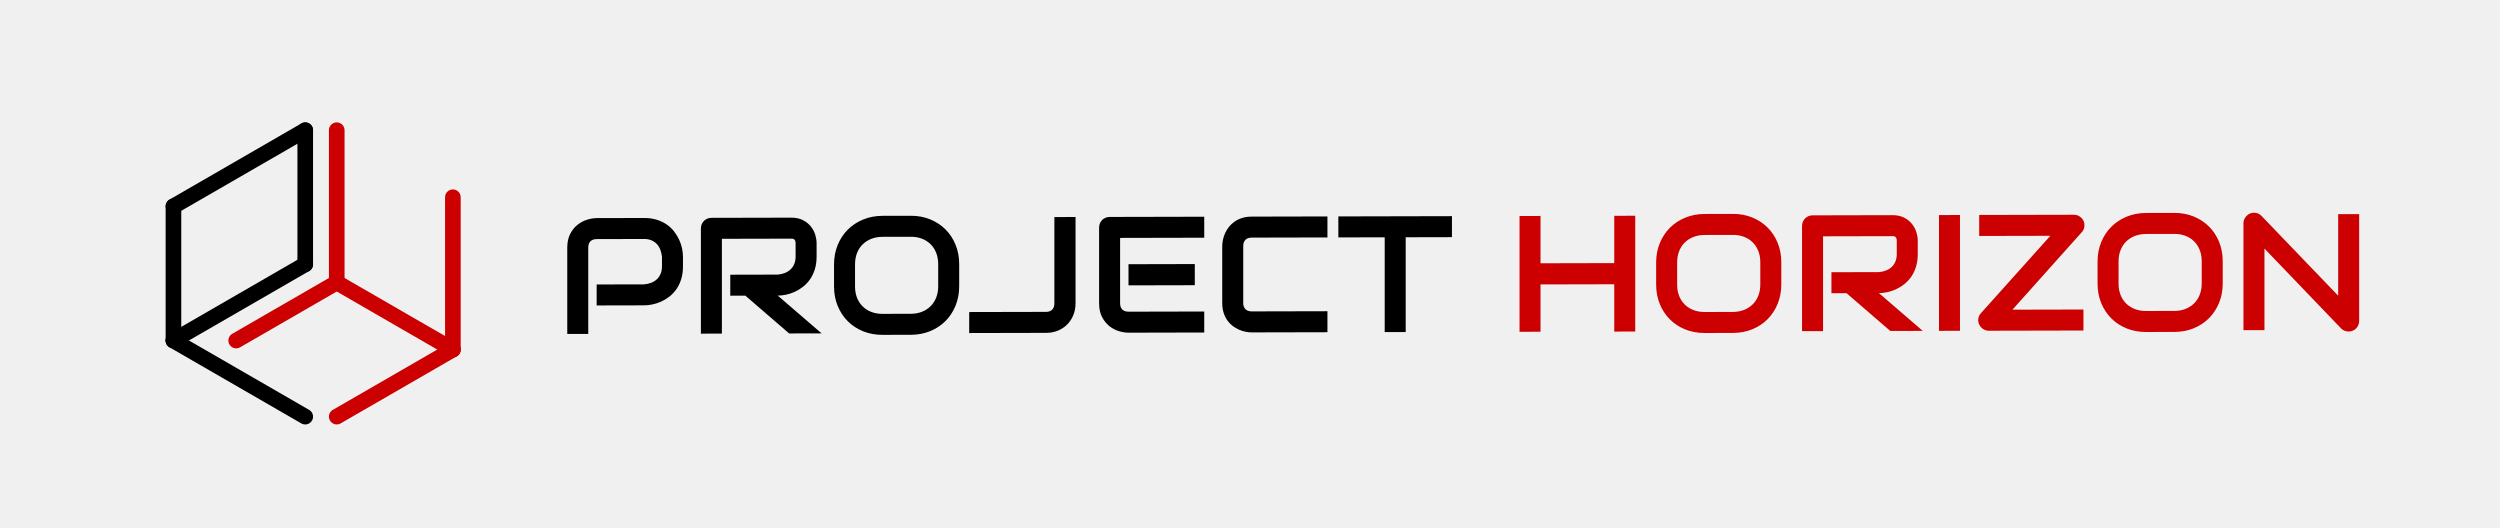
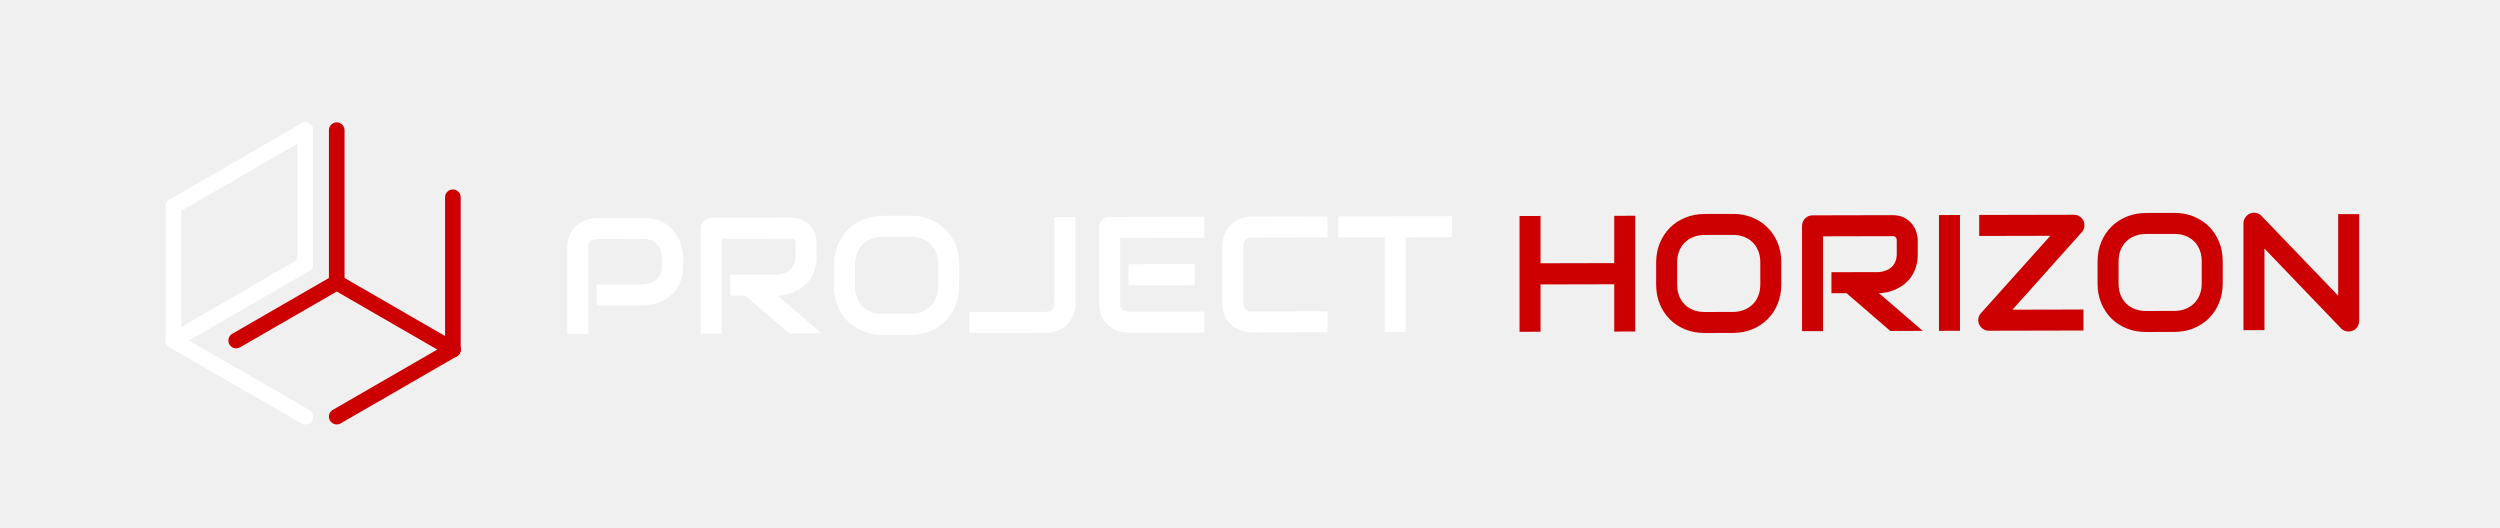
<svg xmlns="http://www.w3.org/2000/svg" version="1.1" viewBox="0.0 0.0 2560.0 540.0" fill="none" stroke="none" stroke-linecap="square" stroke-miterlimit="10">
  <clipPath id="p.0">
    <path d="m0 0l2560.0 0l0 540.0l-2560.0 0l0 -540.0z" clip-rule="nonzero" />
  </clipPath>
  <g clip-path="url(#p.0)">
-     <path fill="#000000" fill-opacity="0.0" d="m0 0l2560.0 0l0 540.0l-2560.0 0z" fill-rule="evenodd" />
-     <path fill="#000000" fill-opacity="0.0" d="m539.748 179.495l1864.252 -4.22l0 205.228l-1864.252 4.22z" fill-rule="evenodd" />
-     <path fill="#000000" d="m699.364 272.741q0 7.359 -1.828 13.16q-1.812 5.785 -4.922 10.214q-3.094 4.429 -7.156 7.579q-4.047 3.15 -8.469 5.144q-4.422 1.994 -8.938 2.911q-4.5 0.916 -8.469 0.925l-48.609 0.11l0 -21.484l48.609 -0.11q4.141 -0.353 7.484 -1.72q3.359 -1.367 5.75 -3.685q2.391 -2.334 3.719 -5.602q1.328 -3.269 1.328 -7.394l0 -9.766q-0.422 -4.046 -1.75 -7.434q-1.312 -3.388 -3.594 -5.773q-2.266 -2.401 -5.5 -3.753q-3.219 -1.352 -7.437 -1.343l-48.437 0.11q-4.312 0.01 -6.547 2.249q-2.219 2.239 -2.219 6.443l0 88.391l-21.5 0.049l0 -88.391q0 -8.266 3.016 -14.054q3.016 -5.804 7.516 -9.361q4.516 -3.573 9.797 -5.194q5.297 -1.621 9.766 -1.631l48.609 -0.11q7.281 -0.016 13.062 1.83q5.797 1.846 10.219 4.946q4.422 3.084 7.516 7.139q3.109 4.04 5.125 8.457q2.031 4.417 2.938 8.915q0.922 4.498 0.922 8.467l0 9.766zm136.832 -10.075q0 7.359 -1.828 13.16q-1.812 5.785 -4.922 10.214q-3.094 4.429 -7.156 7.594q-4.047 3.15 -8.469 5.191q-4.422 2.026 -8.922 2.942q-4.5 0.916 -8.469 0.925l44.891 38.68l-33.234 0.075l-44.812 -38.68l-15.469 0.035l0 -21.5l48.625 -0.11q4.047 -0.337 7.391 -1.704q3.344 -1.367 5.781 -3.685q2.453 -2.334 3.766 -5.602q1.328 -3.269 1.328 -7.487l0 -13.547q0 -1.828 -0.453 -2.765q-0.453 -0.952 -1.156 -1.404q-0.703 -0.467 -1.5 -0.543q-0.781 -0.076 -1.438 -0.075l-70.937 0.161l0 97.063l-21.5 0.049l0 -107.735q0 -2.234 0.828 -4.221q0.828 -1.986 2.266 -3.474q1.453 -1.488 3.438 -2.32q1.984 -0.833 4.297 -0.838l81.609 -0.185q7.188 -0.016 12.141 2.582q4.969 2.583 8.062 6.513q3.109 3.915 4.469 8.459q1.375 4.544 1.375 8.513l0 13.719zm146.012 30.435q0 10.828 -3.734 19.93q-3.719 9.102 -10.328 15.742q-6.609 6.624 -15.672 10.332q-9.047 3.692 -19.719 3.717l-29.094 0.066q-10.672 0.024 -19.766 -3.627q-9.094 -3.667 -15.719 -10.261q-6.609 -6.61 -10.375 -15.695q-3.75 -9.085 -3.75 -19.913l0 -22.656q0 -10.75 3.75 -19.884q3.766 -9.149 10.375 -15.742q6.625 -6.593 15.719 -10.332q9.094 -3.739 19.766 -3.764l29.094 -0.066q10.672 -0.024 19.719 3.674q9.062 3.698 15.672 10.261q6.609 6.563 10.328 15.695q3.734 9.117 3.734 19.867l0 22.656zm-21.5 -22.608q0 -6.359 -2.031 -11.527q-2.016 -5.167 -5.703 -8.831q-3.672 -3.679 -8.844 -5.683q-5.172 -2.02 -11.375 -2.006l-29.094 0.066q-6.281 0.014 -11.453 2.057q-5.172 2.027 -8.891 5.723q-3.719 3.68 -5.75 8.857q-2.016 5.176 -2.016 11.536l0 22.656q0 6.359 2.016 11.527q2.031 5.167 5.75 8.846q3.719 3.663 8.891 5.683q5.172 2.004 11.453 1.99l28.937 -0.066q6.281 -0.014 11.438 -2.042q5.172 -2.043 8.891 -5.723q3.734 -3.696 5.75 -8.872q2.031 -5.176 2.031 -11.536l0 -22.656zm140.644 40.119q0 6.438 -2.234 11.989q-2.234 5.536 -6.25 9.608q-4.0 4.056 -9.547 6.35q-5.547 2.278 -12.078 2.293l-78.781 0.178l0 -21.5l78.781 -0.178q3.969 -0.009 6.203 -2.28q2.234 -2.286 2.234 -6.411l0 -88.391l21.672 -0.049l0 88.391zm122.116 -18.558l-67.891 0.154l0 -21.656l67.891 -0.154l0 21.656zm9.672 48.431l-77.562 0.176q-4.453 0.01 -9.75 -1.54q-5.297 -1.566 -9.797 -5.15q-4.5 -3.584 -7.531 -9.327q-3.016 -5.743 -3.016 -14.087l0 -77.563q0 -2.234 0.828 -4.221q0.828 -1.986 2.266 -3.474q1.453 -1.488 3.438 -2.32q1.984 -0.833 4.297 -0.838l96.828 -0.219l0 21.5l-86.156 0.195l0 66.891q0 4.203 2.234 6.432q2.234 2.229 6.531 2.22l77.391 -0.175l0 21.5zm126.161 -0.286l-77.547 0.176q-2.984 0.007 -6.422 -0.689q-3.422 -0.695 -6.766 -2.172q-3.344 -1.477 -6.406 -3.829q-3.062 -2.352 -5.422 -5.691q-2.359 -3.354 -3.766 -7.773q-1.406 -4.419 -1.406 -9.95l0 -58.219q0 -2.969 0.703 -6.392q0.703 -3.439 2.188 -6.786q1.5 -3.363 3.891 -6.415q2.406 -3.068 5.75 -5.435q3.344 -2.367 7.719 -3.783q4.391 -1.416 9.937 -1.429l77.547 -0.176l0 21.5l-77.547 0.176q-4.219 0.01 -6.453 2.249q-2.234 2.239 -2.234 6.614l0 58.047q0 4.125 2.266 6.401q2.281 2.26 6.422 2.251l77.547 -0.176l0 21.5zm127.5 -97.351l-47.375 0.107l0 97.063l-21.5 0.049l0 -97.063l-47.453 0.107l0 -21.5l116.328 -0.263l0 21.5z" fill-rule="nonzero" />
+     <path fill="#ffffff" fill-opacity="0.0" d="m0 0l2560.0 0l0 540.0l-2560.0 0z" fill-rule="evenodd" />
+     <path fill="#ffffff" fill-opacity="0.0" d="m539.748 179.495l1864.252 -4.22l0 205.228l-1864.252 4.22z" fill-rule="evenodd" />
+     <path fill="#ffffff" d="m699.364 272.741q0 7.359 -1.828 13.16q-1.812 5.785 -4.922 10.214q-3.094 4.429 -7.156 7.579q-4.047 3.15 -8.469 5.144q-4.422 1.994 -8.938 2.911q-4.5 0.916 -8.469 0.925l-48.609 0.11l0 -21.484l48.609 -0.11q4.141 -0.353 7.484 -1.72q3.359 -1.367 5.75 -3.685q2.391 -2.334 3.719 -5.602q1.328 -3.269 1.328 -7.394l0 -9.766q-0.422 -4.046 -1.75 -7.434q-1.312 -3.388 -3.594 -5.773q-2.266 -2.401 -5.5 -3.753q-3.219 -1.352 -7.437 -1.343l-48.437 0.11q-4.312 0.01 -6.547 2.249q-2.219 2.239 -2.219 6.443l0 88.391l-21.5 0.049l0 -88.391q0 -8.266 3.016 -14.054q3.016 -5.804 7.516 -9.361q4.516 -3.573 9.797 -5.194q5.297 -1.621 9.766 -1.631l48.609 -0.11q7.281 -0.016 13.062 1.83q5.797 1.846 10.219 4.946q4.422 3.084 7.516 7.139q3.109 4.04 5.125 8.457q2.031 4.417 2.938 8.915q0.922 4.498 0.922 8.467l0 9.766zm136.832 -10.075q0 7.359 -1.828 13.16q-1.812 5.785 -4.922 10.214q-3.094 4.429 -7.156 7.594q-4.047 3.15 -8.469 5.191q-4.422 2.026 -8.922 2.942q-4.5 0.916 -8.469 0.925l44.891 38.68l-33.234 0.075l-44.812 -38.68l-15.469 0.035l0 -21.5l48.625 -0.11q4.047 -0.337 7.391 -1.704q3.344 -1.367 5.781 -3.685q2.453 -2.334 3.766 -5.602q1.328 -3.269 1.328 -7.487l0 -13.547q0 -1.828 -0.453 -2.765q-0.453 -0.952 -1.156 -1.404q-0.703 -0.467 -1.5 -0.543q-0.781 -0.076 -1.438 -0.075l-70.937 0.161l0 97.063l-21.5 0.049l0 -107.735q0 -2.234 0.828 -4.221q0.828 -1.986 2.266 -3.474q1.453 -1.488 3.438 -2.32q1.984 -0.833 4.297 -0.838l81.609 -0.185q7.188 -0.016 12.141 2.582q4.969 2.583 8.062 6.513q3.109 3.915 4.469 8.459q1.375 4.544 1.375 8.513l0 13.719zm146.012 30.435q0 10.828 -3.734 19.93q-3.719 9.102 -10.328 15.742q-6.609 6.624 -15.672 10.332q-9.047 3.692 -19.719 3.717l-29.094 0.066q-10.672 0.024 -19.766 -3.627q-9.094 -3.667 -15.719 -10.261q-6.609 -6.61 -10.375 -15.695q-3.75 -9.085 -3.75 -19.913l0 -22.656q0 -10.75 3.75 -19.884q3.766 -9.149 10.375 -15.742q6.625 -6.593 15.719 -10.332q9.094 -3.739 19.766 -3.764l29.094 -0.066q10.672 -0.024 19.719 3.674q9.062 3.698 15.672 10.261q6.609 6.563 10.328 15.695q3.734 9.117 3.734 19.867l0 22.656zm-21.5 -22.608q0 -6.359 -2.031 -11.527q-2.016 -5.167 -5.703 -8.831q-3.672 -3.679 -8.844 -5.683q-5.172 -2.02 -11.375 -2.006l-29.094 0.066q-6.281 0.014 -11.453 2.057q-5.172 2.027 -8.891 5.723q-3.719 3.68 -5.75 8.857q-2.016 5.176 -2.016 11.536l0 22.656q0 6.359 2.016 11.527q2.031 5.167 5.75 8.846q3.719 3.663 8.891 5.683q5.172 2.004 11.453 1.99l28.937 -0.066q6.281 -0.014 11.438 -2.042q5.172 -2.043 8.891 -5.723q3.734 -3.696 5.75 -8.872q2.031 -5.176 2.031 -11.536l0 -22.656zm140.644 40.119q0 6.438 -2.234 11.989q-2.234 5.536 -6.25 9.608q-4.0 4.056 -9.547 6.35q-5.547 2.278 -12.078 2.293l-78.781 0.178l0 -21.5l78.781 -0.178q3.969 -0.009 6.203 -2.28q2.234 -2.286 2.234 -6.411l0 -88.391l21.672 -0.049l0 88.391zm122.116 -18.558l-67.891 0.154l0 -21.656l67.891 -0.154l0 21.656zm9.672 48.431l-77.562 0.176q-4.453 0.01 -9.75 -1.54q-5.297 -1.566 -9.797 -5.15q-4.5 -3.584 -7.531 -9.327q-3.016 -5.743 -3.016 -14.087l0 -77.563q0 -2.234 0.828 -4.221q0.828 -1.986 2.266 -3.474q1.453 -1.488 3.438 -2.32q1.984 -0.833 4.297 -0.838l96.828 -0.219l0 21.5l-86.156 0.195l0 66.891q0 4.203 2.234 6.432q2.234 2.229 6.531 2.22l77.391 -0.175l0 21.5zm126.161 -0.286l-77.547 0.176q-2.984 0.007 -6.422 -0.689q-3.422 -0.695 -6.766 -2.172q-3.344 -1.477 -6.406 -3.829q-3.062 -2.352 -5.422 -5.691q-2.359 -3.354 -3.766 -7.773q-1.406 -4.419 -1.406 -9.95l0 -58.219q0 -2.969 0.703 -6.392q0.703 -3.439 2.188 -6.786q1.5 -3.363 3.891 -6.415q2.406 -3.068 5.75 -5.435q3.344 -2.367 7.719 -3.783q4.391 -1.416 9.937 -1.429l77.547 -0.176l0 21.5l-77.547 0.176q-4.219 0.01 -6.453 2.249q-2.234 2.239 -2.234 6.614l0 58.047q0 4.125 2.266 6.401q2.281 2.26 6.422 2.251l77.547 -0.176l0 21.5zm127.5 -97.351l-47.375 0.107l0 97.063l-21.5 0.049l0 -97.063l-47.453 0.107l0 -21.5l116.328 -0.263l0 21.5z" fill-rule="nonzero" />
    <path fill="#cc0000" d="m1577.491 269.597l75.5 -0.171l0 -48.453l21.484 -0.049l0 118.563l-21.484 0.049l0 -48.453l-75.5 0.171l0 48.453l-21.484 0.049l0 -118.563l21.484 -0.049l0 48.453zm246.561 21.598q0 10.828 -3.734 19.93q-3.719 9.102 -10.328 15.742q-6.609 6.624 -15.672 10.332q-9.047 3.692 -19.719 3.717l-29.094 0.066q-10.672 0.024 -19.766 -3.627q-9.094 -3.667 -15.719 -10.261q-6.609 -6.61 -10.375 -15.695q-3.75 -9.085 -3.75 -19.913l0 -22.656q0 -10.75 3.75 -19.884q3.766 -9.149 10.375 -15.742q6.625 -6.593 15.719 -10.332q9.094 -3.739 19.766 -3.764l29.094 -0.066q10.672 -0.024 19.719 3.674q9.062 3.698 15.672 10.261q6.609 6.563 10.328 15.695q3.734 9.117 3.734 19.867l0 22.656zm-21.5 -22.608q0 -6.359 -2.031 -11.527q-2.016 -5.167 -5.703 -8.831q-3.672 -3.679 -8.844 -5.683q-5.172 -2.02 -11.375 -2.006l-29.094 0.066q-6.281 0.014 -11.453 2.057q-5.172 2.027 -8.891 5.723q-3.719 3.68 -5.75 8.857q-2.016 5.176 -2.016 11.536l0 22.656q0 6.359 2.016 11.527q2.031 5.167 5.75 8.846q3.719 3.663 8.891 5.683q5.172 2.004 11.453 1.99l28.937 -0.066q6.281 -0.014 11.438 -2.042q5.172 -2.043 8.891 -5.723q3.734 -3.696 5.75 -8.872q2.031 -5.176 2.031 -11.536l0 -22.656zm161.228 -8.474q0 7.359 -1.828 13.16q-1.812 5.785 -4.922 10.214q-3.094 4.429 -7.156 7.594q-4.047 3.15 -8.469 5.191q-4.422 2.026 -8.922 2.942q-4.5 0.916 -8.469 0.925l44.891 38.68l-33.234 0.075l-44.812 -38.68l-15.469 0.035l0 -21.5l48.625 -0.11q4.047 -0.337 7.391 -1.704q3.344 -1.367 5.781 -3.685q2.453 -2.334 3.766 -5.602q1.328 -3.269 1.328 -7.487l0 -13.547q0 -1.828 -0.453 -2.765q-0.453 -0.952 -1.156 -1.404q-0.703 -0.467 -1.5 -0.543q-0.781 -0.076 -1.437 -0.075l-70.937 0.161l0 97.063l-21.5 0.049l0 -107.735q0 -2.234 0.828 -4.221q0.828 -1.986 2.266 -3.474q1.453 -1.488 3.438 -2.32q1.984 -0.833 4.297 -0.838l81.609 -0.185q7.187 -0.016 12.141 2.582q4.969 2.583 8.062 6.513q3.109 3.915 4.469 8.459q1.375 4.544 1.375 8.513l0 13.719zm43.231 78.621l-21.484 0.049l0 -118.563l21.484 -0.049l0 118.563zm126.593 -112.396q1.234 2.888 0.734 6.076q-0.484 3.173 -2.641 5.412l-70.938 79.286l72.672 -0.165l0 21.5l-96.906 0.219q-3.141 0.007 -5.828 -1.768q-2.688 -1.775 -4.0 -4.663q-1.406 -2.887 -0.875 -6.029q0.547 -3.142 2.609 -5.459l71.109 -79.286l-72.844 0.165l0 -21.5l97.062 -0.22q3.141 -0.007 5.828 1.768q2.688 1.775 4.016 4.663zm142.456 63.834q0 10.828 -3.734 19.93q-3.719 9.102 -10.328 15.742q-6.609 6.624 -15.672 10.332q-9.047 3.692 -19.719 3.717l-29.094 0.066q-10.672 0.024 -19.766 -3.627q-9.094 -3.667 -15.719 -10.261q-6.609 -6.61 -10.375 -15.695q-3.75 -9.085 -3.75 -19.913l0 -22.656q0 -10.75 3.75 -19.884q3.766 -9.149 10.375 -15.742q6.625 -6.593 15.719 -10.332q9.094 -3.739 19.766 -3.764l29.094 -0.066q10.672 -0.024 19.719 3.674q9.062 3.698 15.672 10.261q6.609 6.563 10.328 15.695q3.734 9.117 3.734 19.867l0 22.656zm-21.5 -22.608q0 -6.359 -2.031 -11.527q-2.016 -5.167 -5.703 -8.831q-3.672 -3.679 -8.844 -5.683q-5.172 -2.02 -11.375 -2.006l-29.094 0.066q-6.281 0.014 -11.453 2.057q-5.172 2.027 -8.891 5.723q-3.719 3.68 -5.75 8.857q-2.016 5.176 -2.016 11.536l0 22.656q0 6.359 2.016 11.527q2.031 5.167 5.75 8.846q3.719 3.663 8.891 5.683q5.172 2.004 11.453 1.99l28.937 -0.065q6.281 -0.014 11.438 -2.042q5.172 -2.043 8.891 -5.723q3.734 -3.696 5.75 -8.872q2.031 -5.176 2.031 -11.536l0 -22.656zm161.228 61.073q0 2.312 -0.875 4.299q-0.859 1.986 -2.312 3.443q-1.453 1.441 -3.438 2.273q-1.984 0.833 -4.203 0.838q-1.984 0.004 -4.016 -0.741q-2.031 -0.73 -3.594 -2.383l-78.547 -81.838l0 83.5l-21.5 0.049l0 -109.391q0 -3.297 1.859 -5.989q1.859 -2.692 4.75 -4.026q3.062 -1.241 6.281 -0.624q3.234 0.602 5.547 3.003l78.547 81.744l0 -83.5l21.5 -0.049l0 109.391z" fill-rule="nonzero" />
-     <path fill="#000000" fill-opacity="0.0" d="m312.564 133.337l0 137.312" fill-rule="evenodd" />
-     <path stroke="#000000" stroke-width="16.0" stroke-linejoin="round" stroke-linecap="round" d="m312.564 133.337l0 137.312" fill-rule="evenodd" />
-     <path fill="#000000" fill-opacity="0.0" d="m312.564 270.648l-134.948 77.917" fill-rule="evenodd" />
-     <path stroke="#000000" stroke-width="16.0" stroke-linejoin="round" stroke-linecap="round" d="m312.564 270.648l-134.948 77.917" fill-rule="evenodd" />
-     <path fill="#000000" fill-opacity="0.0" d="m344.82 133.337l0 155.965" fill-rule="evenodd" />
+     <path fill="#ffffff" fill-opacity="0.0" d="m312.564 133.337l0 137.312" fill-rule="evenodd" />
+     <path stroke="#ffffff" stroke-width="16.0" stroke-linejoin="round" stroke-linecap="round" d="m312.564 133.337l0 137.312" fill-rule="evenodd" />
+     <path fill="#ffffff" fill-opacity="0.0" d="m312.564 270.648l-134.948 77.917" fill-rule="evenodd" />
+     <path stroke="#ffffff" stroke-width="16.0" stroke-linejoin="round" stroke-linecap="round" d="m312.564 270.648l-134.948 77.917" fill-rule="evenodd" />
+     <path fill="#ffffff" fill-opacity="0.0" d="m344.82 133.337l0 155.965" fill-rule="evenodd" />
    <path stroke="#cc0000" stroke-width="16.0" stroke-linejoin="round" stroke-linecap="round" d="m344.82 133.337l0 155.965" fill-rule="evenodd" />
-     <path fill="#000000" fill-opacity="0.0" d="m344.82 289.272l118.922 68.678" fill-rule="evenodd" />
+     <path fill="#ffffff" fill-opacity="0.0" d="m344.82 289.272l118.922 68.678" fill-rule="evenodd" />
    <path stroke="#cc0000" stroke-width="16.0" stroke-linejoin="round" stroke-linecap="round" d="m344.82 289.272l118.922 68.678" fill-rule="evenodd" />
-     <path fill="#000000" fill-opacity="0.0" d="m463.742 357.95l-118.922 68.678" fill-rule="evenodd" />
+     <path fill="#ffffff" fill-opacity="0.0" d="m463.742 357.95l-118.922 68.678" fill-rule="evenodd" />
    <path stroke="#cc0000" stroke-width="16.0" stroke-linejoin="round" stroke-linecap="round" d="m463.742 357.95l-118.922 68.678" fill-rule="evenodd" />
-     <path fill="#000000" fill-opacity="0.0" d="m177.521 348.683l135.035 77.961" fill-rule="evenodd" />
-     <path stroke="#000000" stroke-width="16.0" stroke-linejoin="round" stroke-linecap="round" d="m177.521 348.683l135.035 77.961" fill-rule="evenodd" />
-     <path fill="#000000" fill-opacity="0.0" d="m463.742 201.976l0 155.965" fill-rule="evenodd" />
+     <path fill="#ffffff" fill-opacity="0.0" d="m177.521 348.683l135.035 77.961" fill-rule="evenodd" />
+     <path stroke="#ffffff" stroke-width="16.0" stroke-linejoin="round" stroke-linecap="round" d="m177.521 348.683l135.035 77.961" fill-rule="evenodd" />
+     <path fill="#ffffff" fill-opacity="0.0" d="m463.742 201.976l0 155.965" fill-rule="evenodd" />
    <path stroke="#cc0000" stroke-width="16.0" stroke-linejoin="round" stroke-linecap="round" d="m463.742 201.976l0 155.965" fill-rule="evenodd" />
-     <path fill="#000000" fill-opacity="0.0" d="m344.82 289.272l-102.962 59.439" fill-rule="evenodd" />
+     <path fill="#ffffff" fill-opacity="0.0" d="m344.82 289.272l-102.962 59.439" fill-rule="evenodd" />
    <path stroke="#cc0000" stroke-width="16.0" stroke-linejoin="round" stroke-linecap="round" d="m344.82 289.272l-102.962 59.439" fill-rule="evenodd" />
-     <path fill="#000000" fill-opacity="0.0" d="m177.617 348.565l0 -137.312" fill-rule="evenodd" />
-     <path stroke="#000000" stroke-width="16.0" stroke-linejoin="round" stroke-linecap="round" d="m177.617 348.565l0 -137.312" fill-rule="evenodd" />
-     <path fill="#000000" fill-opacity="0.0" d="m177.617 211.254l134.948 -77.917" fill-rule="evenodd" />
-     <path stroke="#000000" stroke-width="16.0" stroke-linejoin="round" stroke-linecap="round" d="m177.617 211.254l134.948 -77.917" fill-rule="evenodd" />
+     <path fill="#ffffff" fill-opacity="0.0" d="m177.617 348.565l0 -137.312" fill-rule="evenodd" />
+     <path stroke="#ffffff" stroke-width="16.0" stroke-linejoin="round" stroke-linecap="round" d="m177.617 348.565l0 -137.312" fill-rule="evenodd" />
+     <path fill="#ffffff" fill-opacity="0.0" d="m177.617 211.254l134.948 -77.917" fill-rule="evenodd" />
+     <path stroke="#ffffff" stroke-width="16.0" stroke-linejoin="round" stroke-linecap="round" d="m177.617 211.254l134.948 -77.917" fill-rule="evenodd" />
  </g>
</svg>
